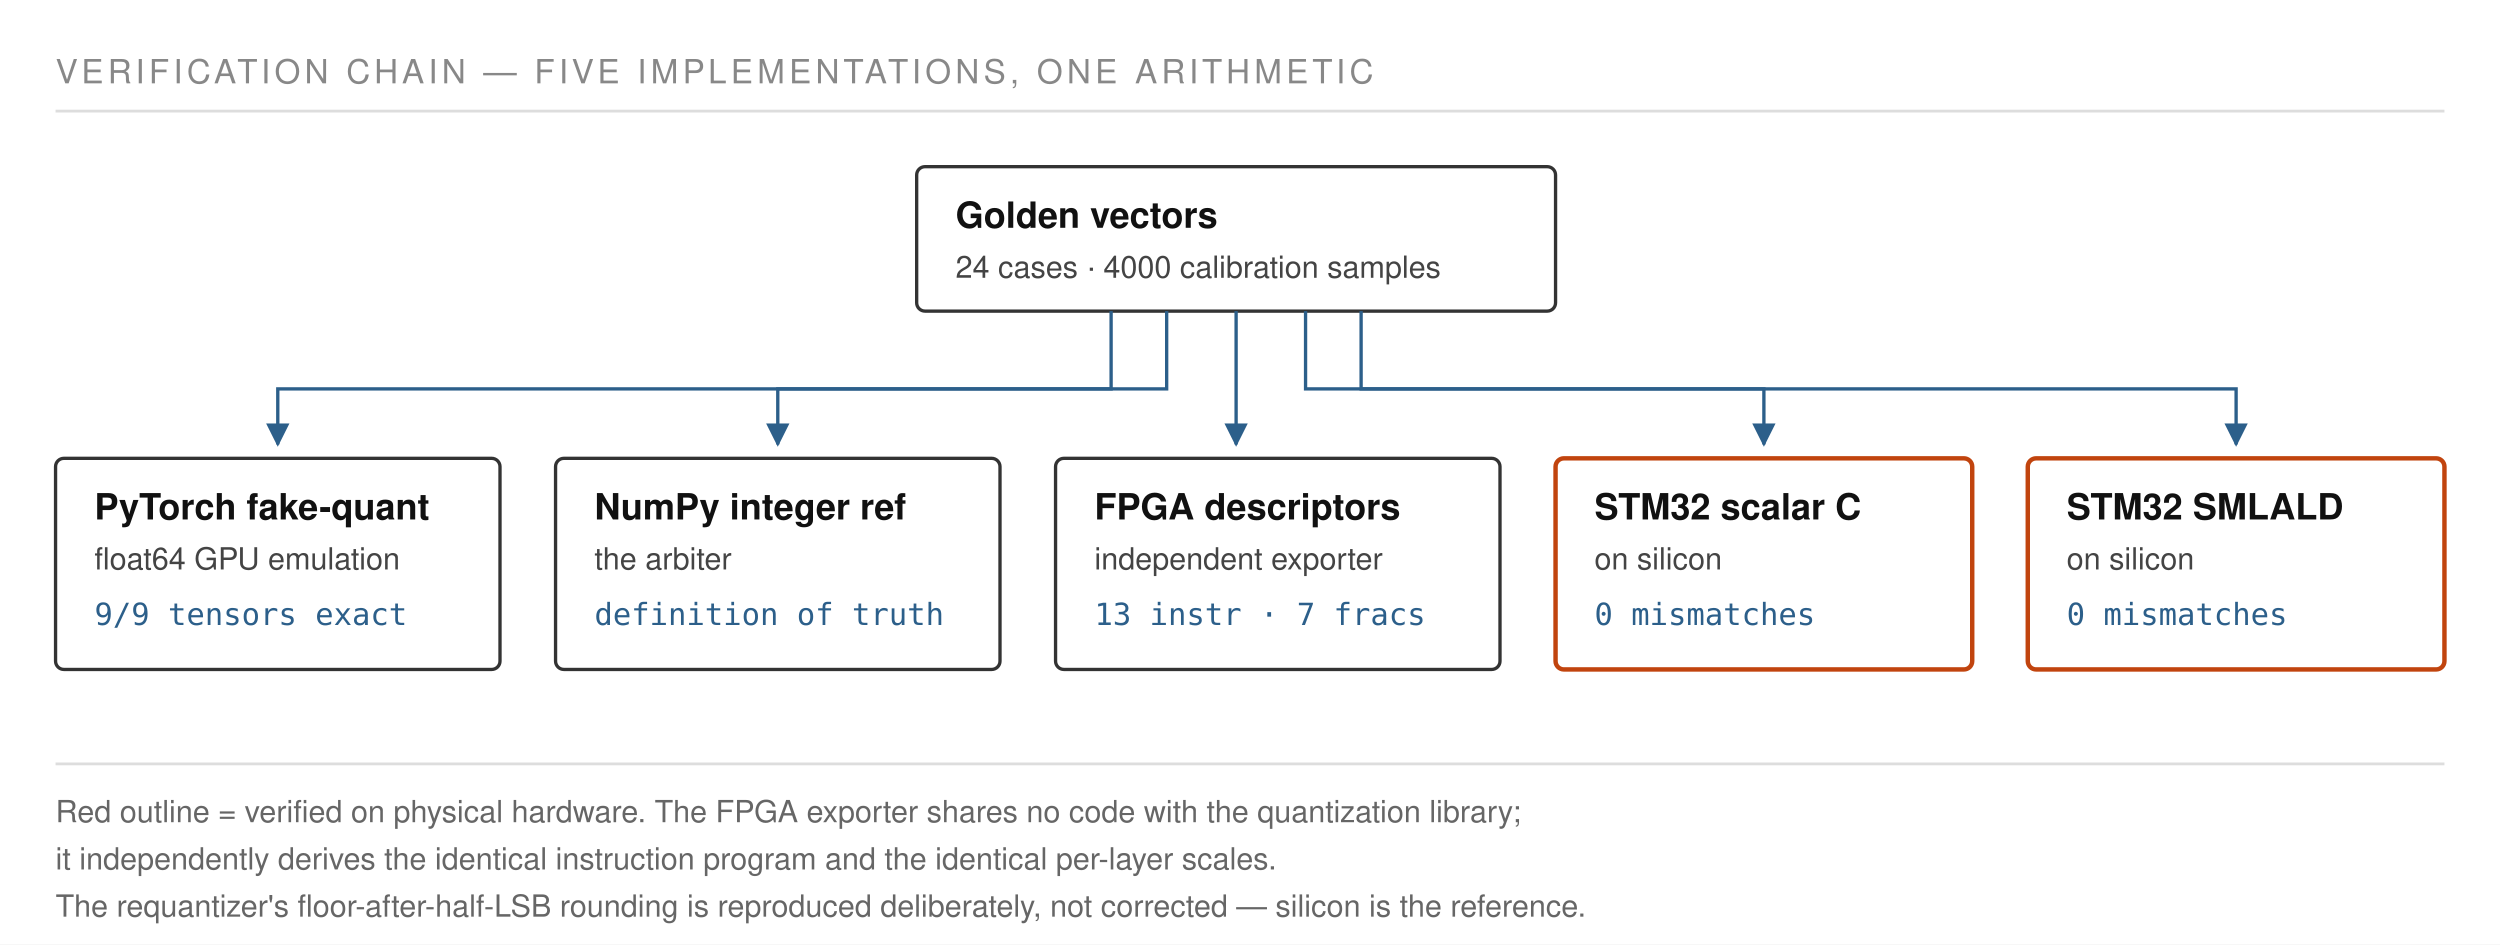
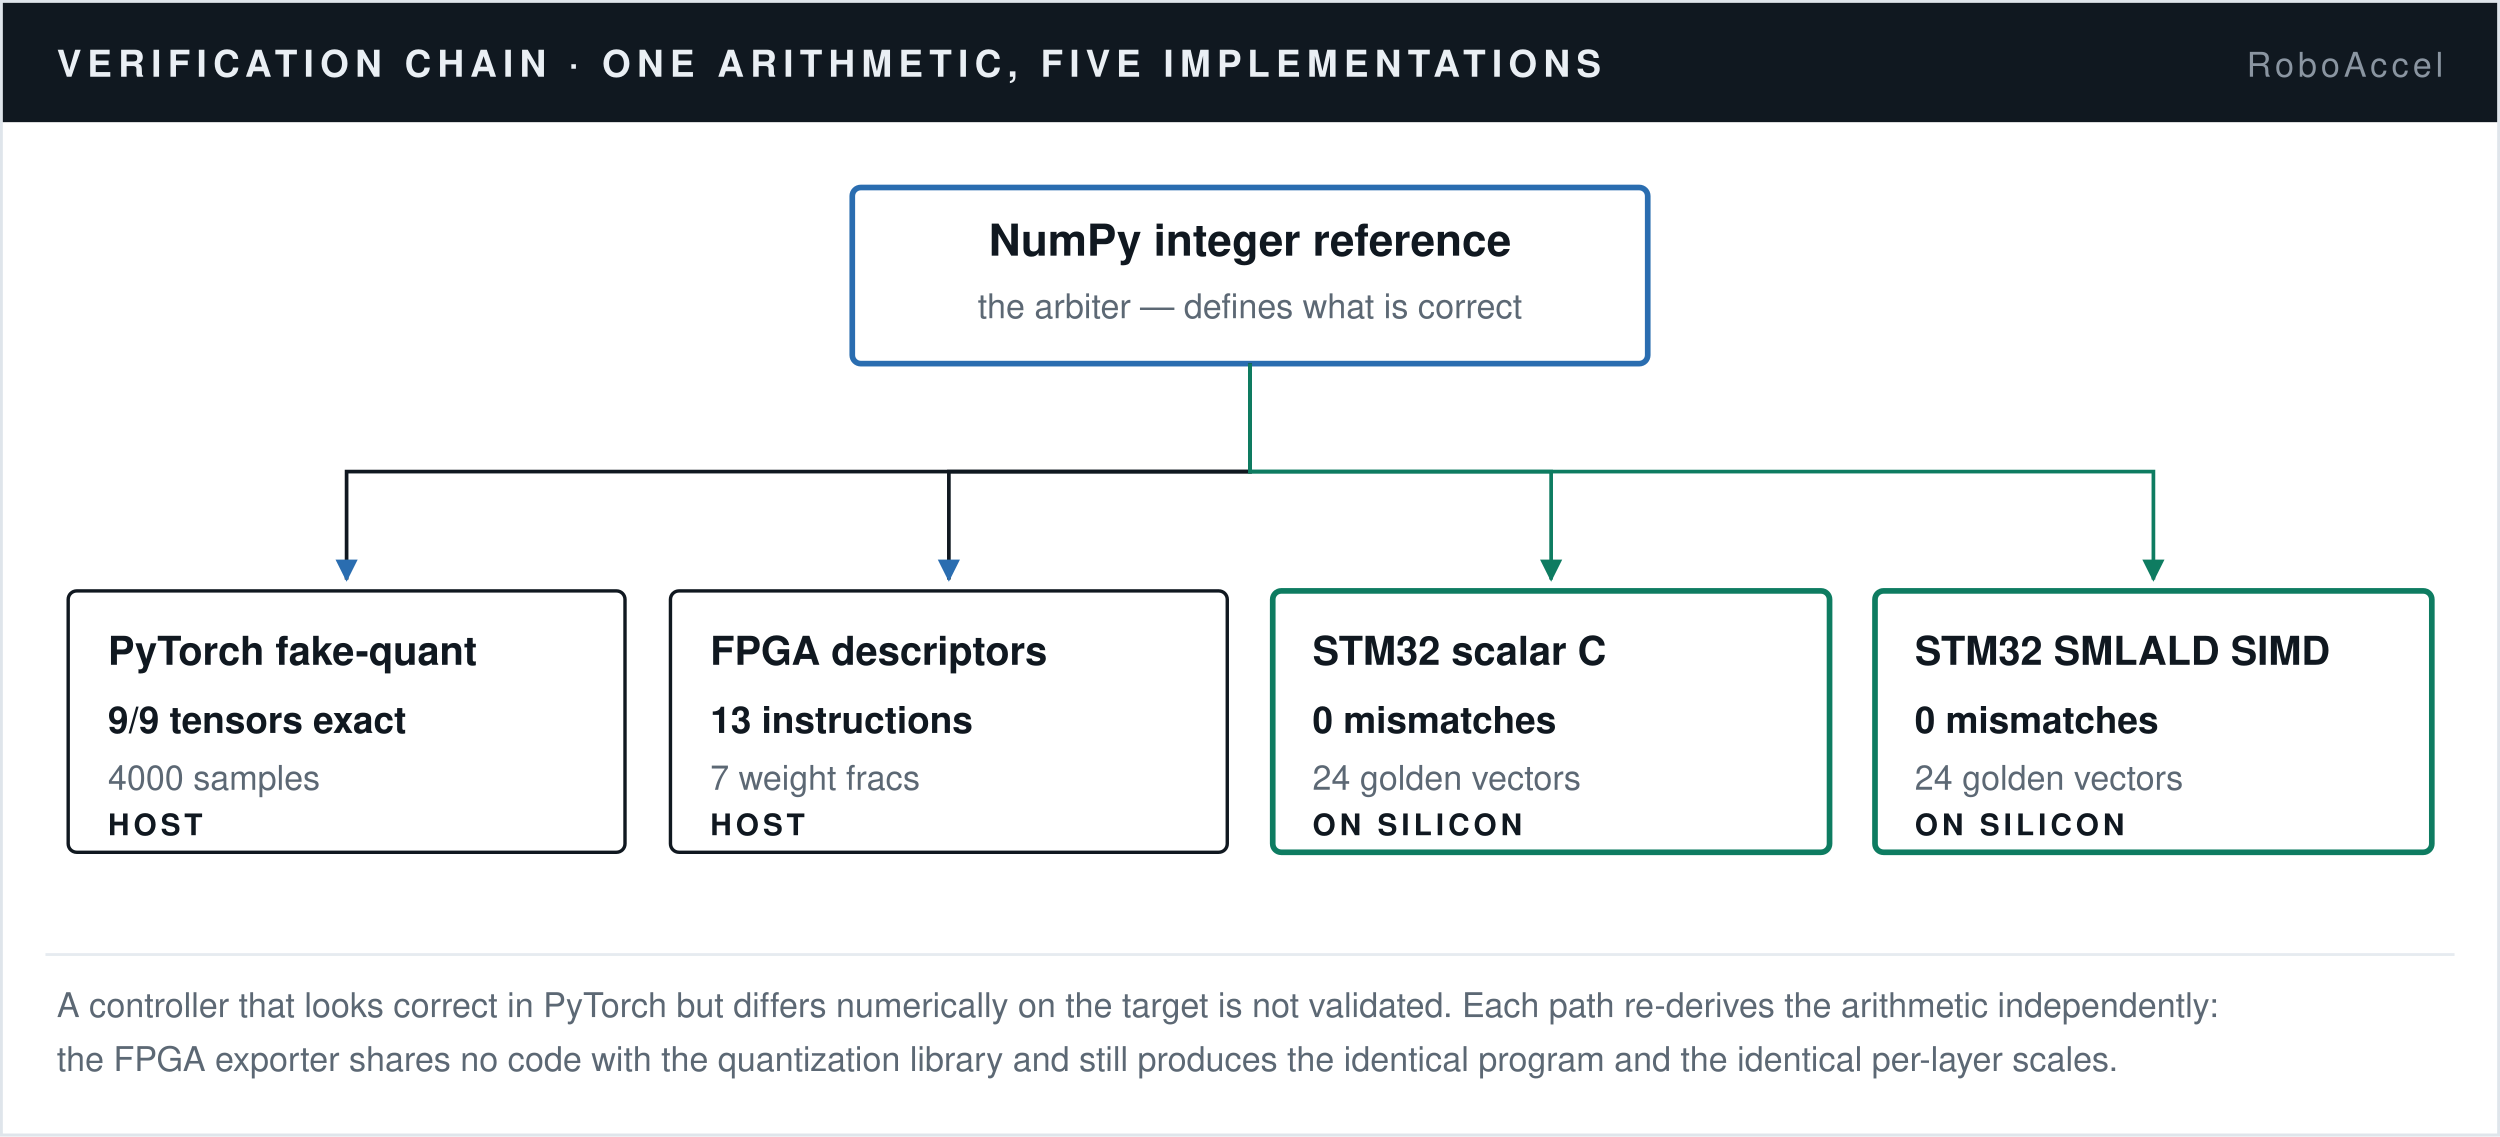
- <svg xmlns="http://www.w3.org/2000/svg" viewBox="0 0 900 340" width="900" height="340" font-family="Helvetica,Arial,sans-serif">
-   <rect width="900" height="340" fill="#ffffff" />
+ <svg xmlns="http://www.w3.org/2000/svg" viewBox="0 0 880 400" width="880" height="400" role="img">
+   <style>
+   text{font-family:'Helvetica Neue',Helvetica,Arial,sans-serif;fill:#101820}
+   .band-title{font-size:13px;fill:#EAEFF4;letter-spacing:2.2px;font-weight:600}
+   .band-mark{font-size:12px;fill:#8A95A1;letter-spacing:1.4px}
+   .stage{font-size:11px;fill:#5C6874;letter-spacing:1.8px;font-weight:600}
+   .h{font-size:15px;font-weight:600}
+   .p{font-size:13px;fill:#5C6874}
+   .n{font-size:13px;font-weight:600}
+   .mono{font-size:12px;font-family:ui-monospace,'SF Mono',Menlo,Consolas,monospace;fill:#2A6DB0}
+   .cap{font-size:12px;fill:#5C6874}
+   .ax{font-size:12px;fill:#5C6874}
+ </style>
+   <rect width="880" height="400" fill="#FFFFFF" />
+   <rect x="0.5" y="0.5" width="879" height="399" fill="none" stroke="#DFE5EB" />
+   <rect x="1" y="1" width="878" height="42" fill="#101820" />
+   <text x="20" y="27" class="band-title">VERIFICATION CHAIN · ONE ARITHMETIC, FIVE IMPLEMENTATIONS</text>
+   <text x="860" y="27" class="band-mark" text-anchor="end">RoboAccel</text>
  <defs>
-     <marker id="b" viewBox="0 0 10 10" refX="9" refY="5" markerWidth="7" markerHeight="7" orient="auto">
-       <path d="M0,0 L10,5 L0,10 z" fill="#2c5f8a" />
+     <marker id="ar" viewBox="0 0 10 10" refX="9" refY="5" markerWidth="6" markerHeight="6" orient="auto">
+       <path d="M0,0 L10,5 L0,10 z" fill="#2A6DB0" />
    </marker>
-     <style>
-       .box{fill:#fff;stroke:#333;stroke-width:1.2}
-       .sil{fill:#fff;stroke:#c1440e;stroke-width:1.6}
-       .ttl{font-size:13px;fill:#111;font-weight:600}
-       .sub{font-size:11px;fill:#444}
-       .ok{font-size:11px;fill:#2c5f8a;font-family:ui-monospace,Menlo,Consolas,monospace}
-       .hdr{font-size:12px;fill:#888;letter-spacing:1.5px}
-       .tag{font-size:11px;fill:#666}
-       .ln{stroke:#2c5f8a;stroke-width:1.2;fill:none}
-     </style>
+     <marker id="ag" viewBox="0 0 10 10" refX="9" refY="5" markerWidth="6" markerHeight="6" orient="auto">
+       <path d="M0,0 L10,5 L0,10 z" fill="#0E7C61" />
+     </marker>
  </defs>
-   <text x="20" y="30" class="hdr">VERIFICATION CHAIN — FIVE IMPLEMENTATIONS, ONE ARITHMETIC</text>
-   <line x1="20" y1="40" x2="880" y2="40" stroke="#ddd" />
-   <rect x="330" y="60" width="230" height="52" rx="3" class="box" stroke="#2c5f8a" />
-   <text x="344" y="82" class="ttl">Golden vectors</text>
-   <text x="344" y="100" class="sub">24 cases · 4000 calibration samples</text>
-   <rect x="20" y="165" width="160" height="76" rx="3" class="box" />
-   <text x="34" y="187" class="ttl">PyTorch fake-quant</text>
-   <text x="34" y="205" class="sub">float64 GPU emulation</text>
-   <text x="34" y="225" class="ok">9/9 tensors exact</text>
-   <rect x="200" y="165" width="160" height="76" rx="3" class="box" />
-   <text x="214" y="187" class="ttl">NumPy integer ref</text>
-   <text x="214" y="205" class="sub">the arbiter</text>
-   <text x="214" y="225" class="ok">definition of truth</text>
-   <rect x="380" y="165" width="160" height="76" rx="3" class="box" />
-   <text x="394" y="187" class="ttl">FPGA descriptors</text>
-   <text x="394" y="205" class="sub">independent exporter</text>
-   <text x="394" y="225" class="ok">13 instr · 7 fracs</text>
-   <rect x="560" y="165" width="150" height="76" rx="3" class="sil" />
-   <text x="574" y="187" class="ttl">STM32 scalar C</text>
-   <text x="574" y="205" class="sub">on silicon</text>
-   <text x="574" y="225" class="ok">0 mismatches</text>
-   <rect x="730" y="165" width="150" height="76" rx="3" class="sil" />
-   <text x="744" y="187" class="ttl">STM32 SMLALD</text>
-   <text x="744" y="205" class="sub">on silicon</text>
-   <text x="744" y="225" class="ok">0 mismatches</text>
-   <path class="ln" d="M400,112 V140 H100 V160" marker-end="url(#b)" />
-   <path class="ln" d="M420,112 V140 H280 V160" marker-end="url(#b)" />
-   <path class="ln" d="M445,112 V160" marker-end="url(#b)" />
-   <path class="ln" d="M470,112 V140 H635 V160" marker-end="url(#b)" />
-   <path class="ln" d="M490,112 V140 H805 V160" marker-end="url(#b)" />
-   <line x1="20" y1="275" x2="880" y2="275" stroke="#ddd" />
-   <text x="20" y="296" class="tag">Red outline = verified on physical hardware. The FPGA exporter shares no code with the quantization library;</text>
-   <text x="20" y="313" class="tag">it independently derives the identical instruction program and the identical per-layer scales.</text>
-   <text x="20" y="330" class="tag">The requantizer's floor-after-half-LSB rounding is reproduced deliberately, not corrected — silicon is the reference.</text>
+   <rect x="300" y="66" width="280" height="62" rx="3" fill="#FFFFFF" stroke="#2A6DB0" stroke-width="2" />
+   <text x="440" y="90" text-anchor="middle" font-size="15.5" font-weight="600">NumPy integer reference</text>
+   <text x="440" y="112" text-anchor="middle" class="cap">the arbiter — defines what is correct</text>
+   <rect x="24" y="208" width="196" height="92" rx="3" fill="#FFFFFF" stroke="#101820" stroke-width="1.2" />
+   <text x="38" y="234" font-size="14" font-weight="600">PyTorch fake-quant</text>
+   <text x="38" y="258" font-size="13" font-weight="600" fill="#101820">9/9 tensors exact</text>
+   <text x="38" y="278" class="cap">4000 samples</text>
+   <text x="38" y="294" font-size="10.5" fill="#8A95A1" letter-spacing="1.4" font-weight="600">HOST</text>
+   <path d="M440,128 V166 H122 V204" stroke="#101820" stroke-width="1.3" fill="none" marker-end="url(#ar)" />
+   <rect x="236" y="208" width="196" height="92" rx="3" fill="#FFFFFF" stroke="#101820" stroke-width="1.2" />
+   <text x="250" y="234" font-size="14" font-weight="600">FPGA descriptors</text>
+   <text x="250" y="258" font-size="13" font-weight="600" fill="#101820">13 instructions</text>
+   <text x="250" y="278" class="cap">7 weight fracs</text>
+   <text x="250" y="294" font-size="10.5" fill="#8A95A1" letter-spacing="1.4" font-weight="600">HOST</text>
+   <path d="M440,128 V166 H334 V204" stroke="#101820" stroke-width="1.3" fill="none" marker-end="url(#ar)" />
+   <rect x="448" y="208" width="196" height="92" rx="3" fill="#FFFFFF" stroke="#0E7C61" stroke-width="2" />
+   <text x="462" y="234" font-size="14" font-weight="600">STM32 scalar C</text>
+   <text x="462" y="258" font-size="13" font-weight="600" fill="#0E7C61">0 mismatches</text>
+   <text x="462" y="278" class="cap">24 golden vectors</text>
+   <text x="462" y="294" font-size="10.5" fill="#0E7C61" letter-spacing="1.4" font-weight="600">ON SILICON</text>
+   <path d="M440,128 V166 H546 V204" stroke="#0E7C61" stroke-width="1.3" fill="none" marker-end="url(#ag)" />
+   <rect x="660" y="208" width="196" height="92" rx="3" fill="#FFFFFF" stroke="#0E7C61" stroke-width="2" />
+   <text x="674" y="234" font-size="14" font-weight="600">STM32 SMLALD SIMD</text>
+   <text x="674" y="258" font-size="13" font-weight="600" fill="#0E7C61">0 mismatches</text>
+   <text x="674" y="278" class="cap">24 golden vectors</text>
+   <text x="674" y="294" font-size="10.5" fill="#0E7C61" letter-spacing="1.4" font-weight="600">ON SILICON</text>
+   <path d="M440,128 V166 H758 V204" stroke="#0E7C61" stroke-width="1.3" fill="none" marker-end="url(#ag)" />
+   <line x1="16" y1="336" x2="864" y2="336" stroke="#E6EBF0" />
+   <text x="20" y="358" class="cap">A controller that looks correct in PyTorch but differs numerically on the target is not validated. Each path re-derives the arithmetic independently:</text>
+   <text x="20" y="377" class="cap">the FPGA exporter shares no code with the quantization library and still produces the identical program and the identical per-layer scales.</text>
</svg>
